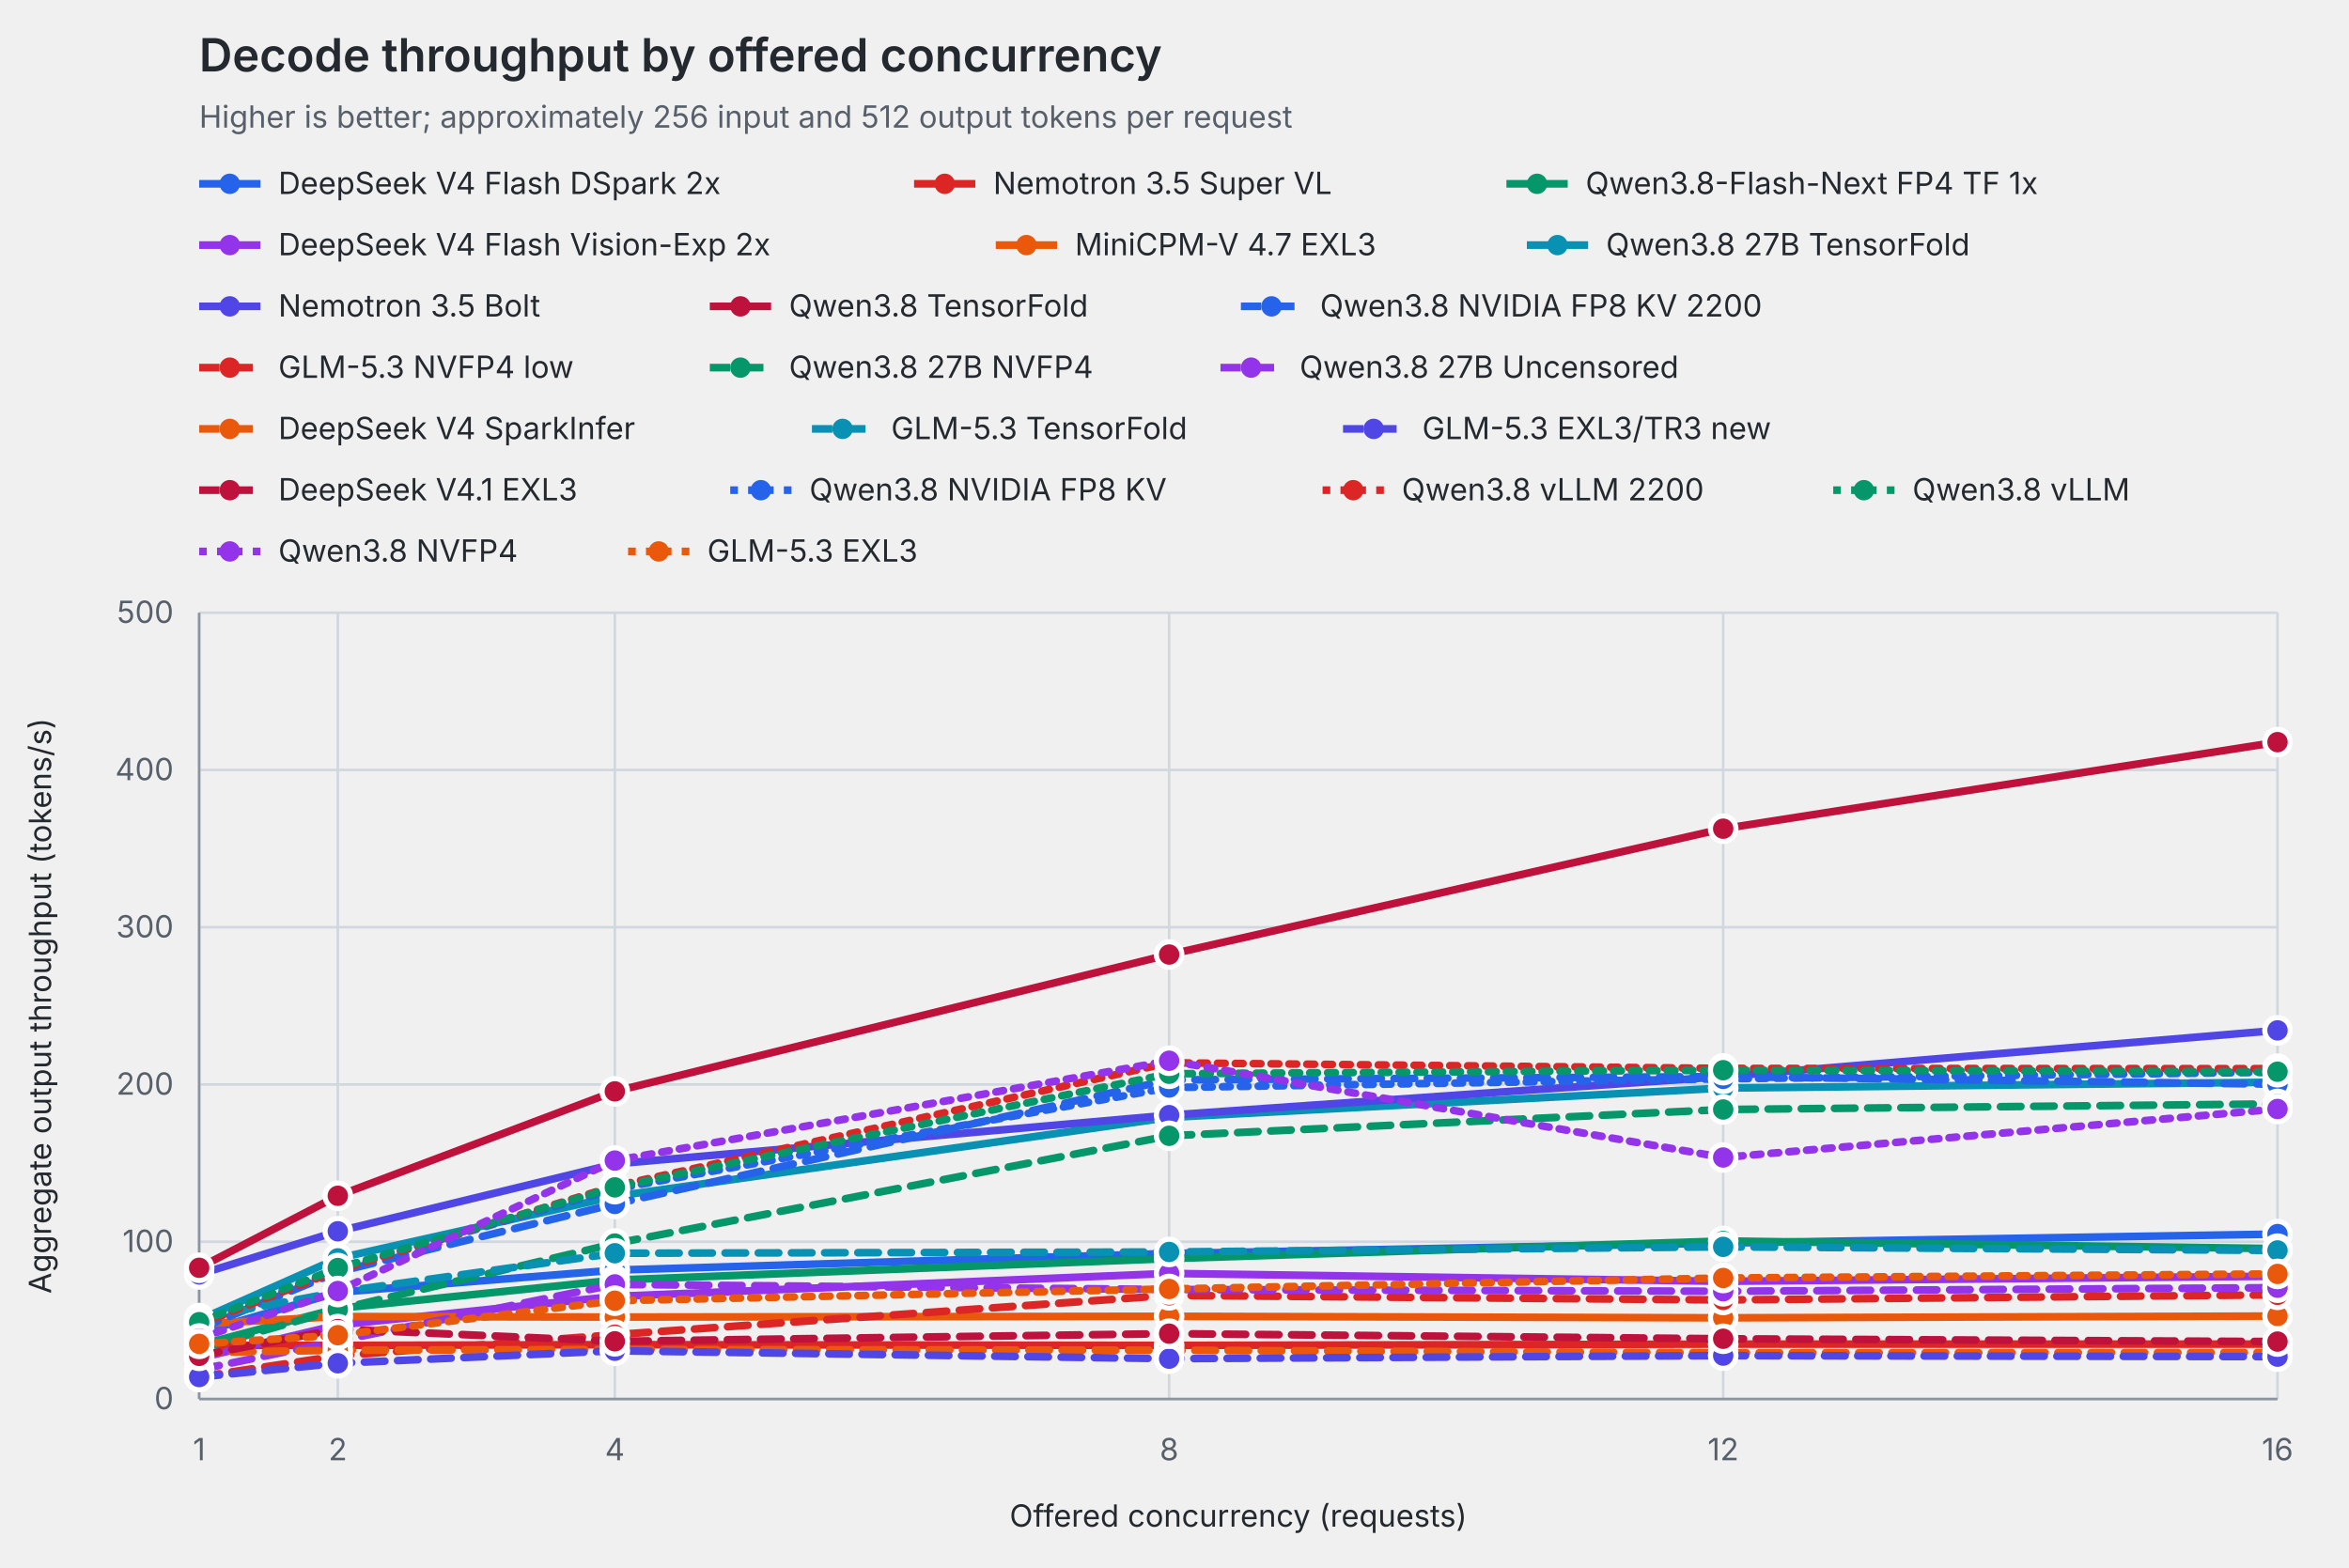
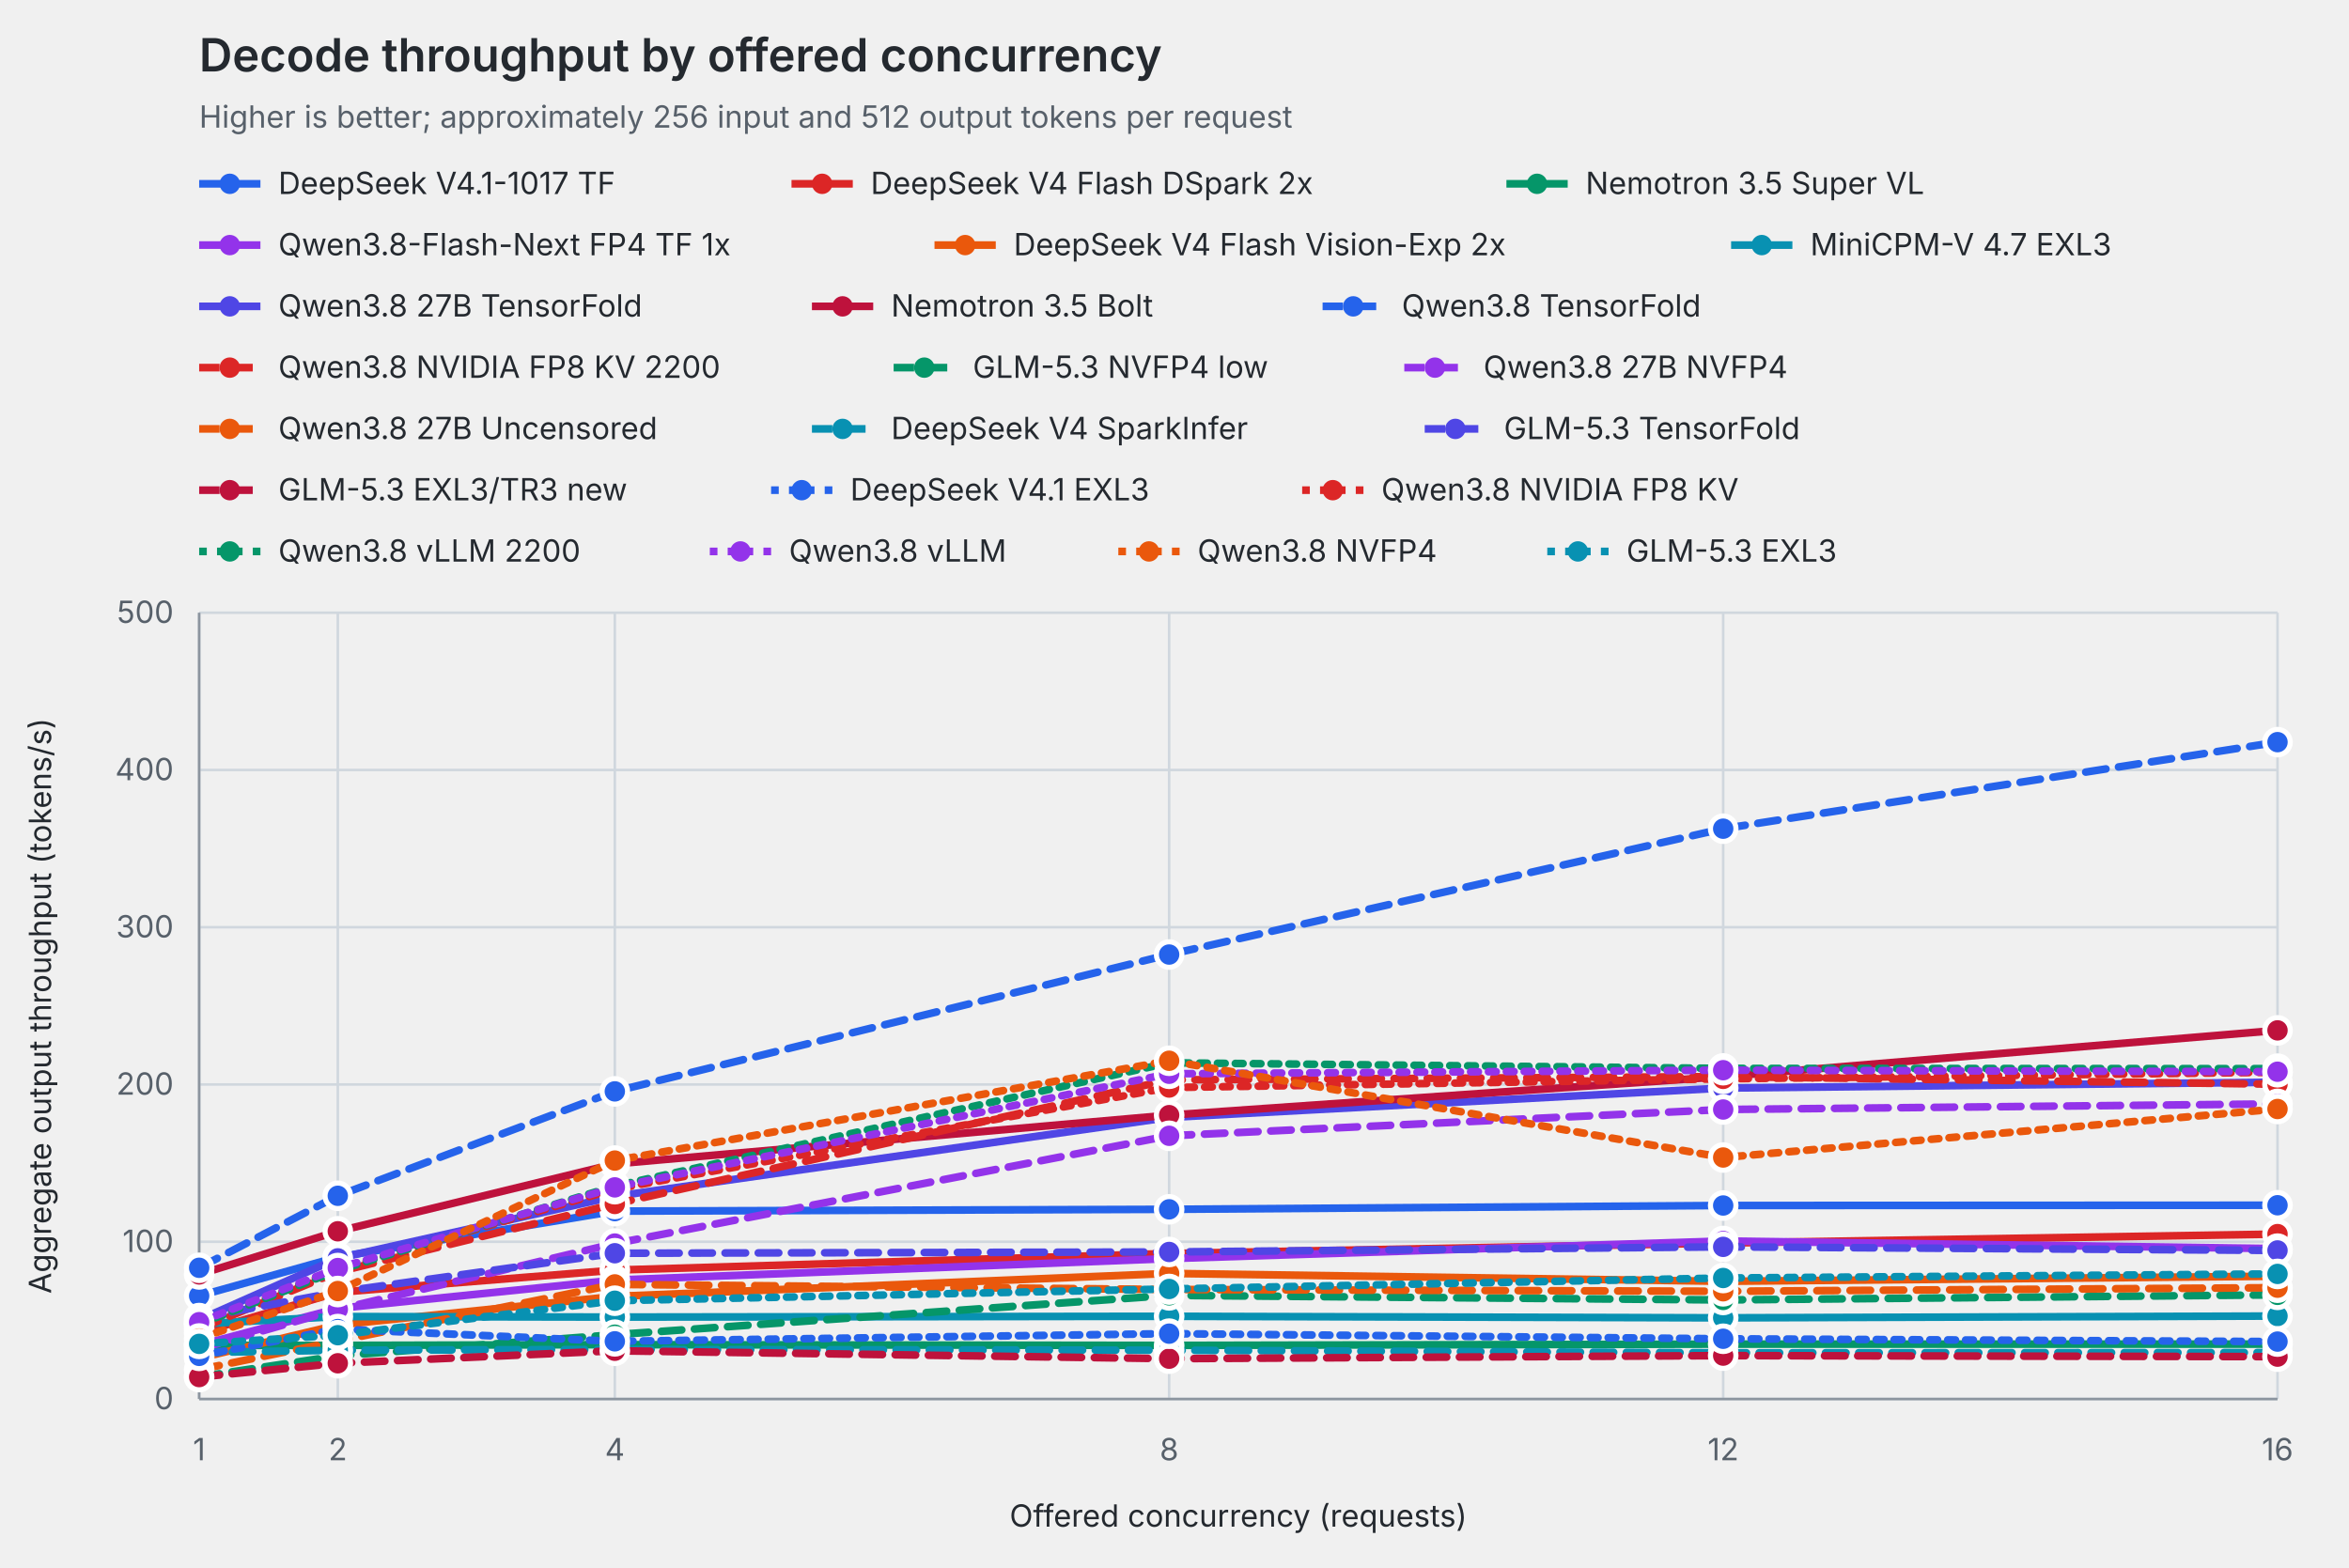
<svg xmlns="http://www.w3.org/2000/svg" width="920" height="614" viewBox="0 0 920 614" role="img" aria-labelledby="title desc">
  <style>
    :root { color-scheme: light dark; }
    text { font-family: ui-sans-serif, system-ui, -apple-system, BlinkMacSystemFont, "Segoe UI", sans-serif; fill: #24292f; font-size: 12px; }
    .title { font-size: 18px; font-weight: 600; }
    .subtitle, .tick { fill: #57606a; }
    .grid { stroke: #d0d7de; stroke-width: 1; }
    .axis { stroke: #8c959f; stroke-width: 1; }
    .series { fill: none; stroke-width: 3; stroke-linejoin: round; stroke-linecap: round; }
    .marker { stroke: #ffffff; stroke-width: 2; }
    @media (prefers-color-scheme: dark) {
      text { fill: #f0f6fc; }
      .subtitle, .tick { fill: #8c959f; }
      .grid { stroke: #30363d; }
      .axis { stroke: #6e7681; }
      .marker { stroke: #0d1117; }
    }
  </style>
  <text class="title" x="78" y="28">Decode throughput by offered concurrency</text>
  <text class="subtitle" x="78" y="50">Higher is better; approximately 256 input and 512 output tokens per request</text>
  <line x1="78" y1="72" x2="102" y2="72" stroke="#2563eb" stroke-width="3" stroke-dasharray="" />
  <circle cx="90" cy="72" r="4" fill="#2563eb" />
-   <text x="109" y="76">DeepSeek V4 Flash DSpark 2x</text>
-   <line x1="358" y1="72" x2="382" y2="72" stroke="#dc2626" stroke-width="3" stroke-dasharray="" />
-   <circle cx="370" cy="72" r="4" fill="#dc2626" />
-   <text x="389" y="76">Nemotron 3.5 Super VL</text>
+   <text x="109" y="76">DeepSeek V4.1-1017 TF</text>
+   <line x1="310" y1="72" x2="334" y2="72" stroke="#dc2626" stroke-width="3" stroke-dasharray="" />
+   <circle cx="322" cy="72" r="4" fill="#dc2626" />
+   <text x="341" y="76">DeepSeek V4 Flash DSpark 2x</text>
  <line x1="590" y1="72" x2="614" y2="72" stroke="#059669" stroke-width="3" stroke-dasharray="" />
  <circle cx="602" cy="72" r="4" fill="#059669" />
-   <text x="621" y="76">Qwen3.8-Flash-Next FP4 TF 1x</text>
+   <text x="621" y="76">Nemotron 3.5 Super VL</text>
  <line x1="78" y1="96" x2="102" y2="96" stroke="#9333ea" stroke-width="3" stroke-dasharray="" />
  <circle cx="90" cy="96" r="4" fill="#9333ea" />
-   <text x="109" y="100">DeepSeek V4 Flash Vision-Exp 2x</text>
-   <line x1="390" y1="96" x2="414" y2="96" stroke="#ea580c" stroke-width="3" stroke-dasharray="" />
-   <circle cx="402" cy="96" r="4" fill="#ea580c" />
-   <text x="421" y="100">MiniCPM-V 4.7 EXL3</text>
-   <line x1="598" y1="96" x2="622" y2="96" stroke="#0891b2" stroke-width="3" stroke-dasharray="" />
-   <circle cx="610" cy="96" r="4" fill="#0891b2" />
-   <text x="629" y="100">Qwen3.8 27B TensorFold</text>
+   <text x="109" y="100">Qwen3.8-Flash-Next FP4 TF 1x</text>
+   <line x1="366" y1="96" x2="390" y2="96" stroke="#ea580c" stroke-width="3" stroke-dasharray="" />
+   <circle cx="378" cy="96" r="4" fill="#ea580c" />
+   <text x="397" y="100">DeepSeek V4 Flash Vision-Exp 2x</text>
+   <line x1="678" y1="96" x2="702" y2="96" stroke="#0891b2" stroke-width="3" stroke-dasharray="" />
+   <circle cx="690" cy="96" r="4" fill="#0891b2" />
+   <text x="709" y="100">MiniCPM-V 4.7 EXL3</text>
  <line x1="78" y1="120" x2="102" y2="120" stroke="#4f46e5" stroke-width="3" stroke-dasharray="" />
  <circle cx="90" cy="120" r="4" fill="#4f46e5" />
-   <text x="109" y="124">Nemotron 3.5 Bolt</text>
-   <line x1="278" y1="120" x2="302" y2="120" stroke="#be123c" stroke-width="3" stroke-dasharray="" />
-   <circle cx="290" cy="120" r="4" fill="#be123c" />
-   <text x="309" y="124">Qwen3.8 TensorFold</text>
-   <line x1="486" y1="120" x2="510" y2="120" stroke="#2563eb" stroke-width="3" stroke-dasharray="8 5" />
-   <circle cx="498" cy="120" r="4" fill="#2563eb" />
-   <text x="517" y="124">Qwen3.8 NVIDIA FP8 KV 2200</text>
+   <text x="109" y="124">Qwen3.8 27B TensorFold</text>
+   <line x1="318" y1="120" x2="342" y2="120" stroke="#be123c" stroke-width="3" stroke-dasharray="" />
+   <circle cx="330" cy="120" r="4" fill="#be123c" />
+   <text x="349" y="124">Nemotron 3.5 Bolt</text>
+   <line x1="518" y1="120" x2="542" y2="120" stroke="#2563eb" stroke-width="3" stroke-dasharray="8 5" />
+   <circle cx="530" cy="120" r="4" fill="#2563eb" />
+   <text x="549" y="124">Qwen3.8 TensorFold</text>
  <line x1="78" y1="144" x2="102" y2="144" stroke="#dc2626" stroke-width="3" stroke-dasharray="8 5" />
  <circle cx="90" cy="144" r="4" fill="#dc2626" />
-   <text x="109" y="148">GLM-5.3 NVFP4 low</text>
-   <line x1="278" y1="144" x2="302" y2="144" stroke="#059669" stroke-width="3" stroke-dasharray="8 5" />
-   <circle cx="290" cy="144" r="4" fill="#059669" />
-   <text x="309" y="148">Qwen3.8 27B NVFP4</text>
-   <line x1="478" y1="144" x2="502" y2="144" stroke="#9333ea" stroke-width="3" stroke-dasharray="8 5" />
-   <circle cx="490" cy="144" r="4" fill="#9333ea" />
-   <text x="509" y="148">Qwen3.8 27B Uncensored</text>
+   <text x="109" y="148">Qwen3.8 NVIDIA FP8 KV 2200</text>
+   <line x1="350" y1="144" x2="374" y2="144" stroke="#059669" stroke-width="3" stroke-dasharray="8 5" />
+   <circle cx="362" cy="144" r="4" fill="#059669" />
+   <text x="381" y="148">GLM-5.3 NVFP4 low</text>
+   <line x1="550" y1="144" x2="574" y2="144" stroke="#9333ea" stroke-width="3" stroke-dasharray="8 5" />
+   <circle cx="562" cy="144" r="4" fill="#9333ea" />
+   <text x="581" y="148">Qwen3.8 27B NVFP4</text>
  <line x1="78" y1="168" x2="102" y2="168" stroke="#ea580c" stroke-width="3" stroke-dasharray="8 5" />
  <circle cx="90" cy="168" r="4" fill="#ea580c" />
-   <text x="109" y="172">DeepSeek V4 SparkInfer</text>
+   <text x="109" y="172">Qwen3.8 27B Uncensored</text>
  <line x1="318" y1="168" x2="342" y2="168" stroke="#0891b2" stroke-width="3" stroke-dasharray="8 5" />
  <circle cx="330" cy="168" r="4" fill="#0891b2" />
-   <text x="349" y="172">GLM-5.3 TensorFold</text>
-   <line x1="526" y1="168" x2="550" y2="168" stroke="#4f46e5" stroke-width="3" stroke-dasharray="8 5" />
-   <circle cx="538" cy="168" r="4" fill="#4f46e5" />
-   <text x="557" y="172">GLM-5.3 EXL3/TR3 new</text>
+   <text x="349" y="172">DeepSeek V4 SparkInfer</text>
+   <line x1="558" y1="168" x2="582" y2="168" stroke="#4f46e5" stroke-width="3" stroke-dasharray="8 5" />
+   <circle cx="570" cy="168" r="4" fill="#4f46e5" />
+   <text x="589" y="172">GLM-5.3 TensorFold</text>
  <line x1="78" y1="192" x2="102" y2="192" stroke="#be123c" stroke-width="3" stroke-dasharray="8 5" />
  <circle cx="90" cy="192" r="4" fill="#be123c" />
-   <text x="109" y="196">DeepSeek V4.1 EXL3</text>
-   <line x1="286" y1="192" x2="310" y2="192" stroke="#2563eb" stroke-width="3" stroke-dasharray="3 4" />
-   <circle cx="298" cy="192" r="4" fill="#2563eb" />
-   <text x="317" y="196">Qwen3.8 NVIDIA FP8 KV</text>
-   <line x1="518" y1="192" x2="542" y2="192" stroke="#dc2626" stroke-width="3" stroke-dasharray="3 4" />
-   <circle cx="530" cy="192" r="4" fill="#dc2626" />
-   <text x="549" y="196">Qwen3.8 vLLM 2200</text>
-   <line x1="718" y1="192" x2="742" y2="192" stroke="#059669" stroke-width="3" stroke-dasharray="3 4" />
-   <circle cx="730" cy="192" r="4" fill="#059669" />
-   <text x="749" y="196">Qwen3.8 vLLM</text>
-   <line x1="78" y1="216" x2="102" y2="216" stroke="#9333ea" stroke-width="3" stroke-dasharray="3 4" />
-   <circle cx="90" cy="216" r="4" fill="#9333ea" />
-   <text x="109" y="220">Qwen3.8 NVFP4</text>
-   <line x1="246" y1="216" x2="270" y2="216" stroke="#ea580c" stroke-width="3" stroke-dasharray="3 4" />
-   <circle cx="258" cy="216" r="4" fill="#ea580c" />
-   <text x="277" y="220">GLM-5.3 EXL3</text>
+   <text x="109" y="196">GLM-5.3 EXL3/TR3 new</text>
+   <line x1="302" y1="192" x2="326" y2="192" stroke="#2563eb" stroke-width="3" stroke-dasharray="3 4" />
+   <circle cx="314" cy="192" r="4" fill="#2563eb" />
+   <text x="333" y="196">DeepSeek V4.1 EXL3</text>
+   <line x1="510" y1="192" x2="534" y2="192" stroke="#dc2626" stroke-width="3" stroke-dasharray="3 4" />
+   <circle cx="522" cy="192" r="4" fill="#dc2626" />
+   <text x="541" y="196">Qwen3.8 NVIDIA FP8 KV</text>
+   <line x1="78" y1="216" x2="102" y2="216" stroke="#059669" stroke-width="3" stroke-dasharray="3 4" />
+   <circle cx="90" cy="216" r="4" fill="#059669" />
+   <text x="109" y="220">Qwen3.8 vLLM 2200</text>
+   <line x1="278" y1="216" x2="302" y2="216" stroke="#9333ea" stroke-width="3" stroke-dasharray="3 4" />
+   <circle cx="290" cy="216" r="4" fill="#9333ea" />
+   <text x="309" y="220">Qwen3.8 vLLM</text>
+   <line x1="438" y1="216" x2="462" y2="216" stroke="#ea580c" stroke-width="3" stroke-dasharray="3 4" />
+   <circle cx="450" cy="216" r="4" fill="#ea580c" />
+   <text x="469" y="220">Qwen3.8 NVFP4</text>
+   <line x1="606" y1="216" x2="630" y2="216" stroke="#0891b2" stroke-width="3" stroke-dasharray="3 4" />
+   <circle cx="618" cy="216" r="4" fill="#0891b2" />
+   <text x="637" y="220">GLM-5.3 EXL3</text>
  <line class="grid" x1="78" y1="548.0" x2="892" y2="548.0" />
  <text class="tick" x="68" y="552.0" text-anchor="end">0</text>
  <line class="grid" x1="78" y1="486.4" x2="892" y2="486.4" />
  <text class="tick" x="68" y="490.4" text-anchor="end">100</text>
  <line class="grid" x1="78" y1="424.8" x2="892" y2="424.8" />
  <text class="tick" x="68" y="428.8" text-anchor="end">200</text>
  <line class="grid" x1="78" y1="363.2" x2="892" y2="363.2" />
  <text class="tick" x="68" y="367.2" text-anchor="end">300</text>
  <line class="grid" x1="78" y1="301.6" x2="892" y2="301.6" />
  <text class="tick" x="68" y="305.6" text-anchor="end">400</text>
  <line class="grid" x1="78" y1="240.0" x2="892" y2="240.0" />
  <text class="tick" x="68" y="244.0" text-anchor="end">500</text>
  <line class="grid" x1="78.0" y1="240" x2="78.0" y2="548" />
  <text class="tick" x="78.0" y="572" text-anchor="middle">1</text>
  <line class="grid" x1="132.3" y1="240" x2="132.3" y2="548" />
  <text class="tick" x="132.3" y="572" text-anchor="middle">2</text>
  <line class="grid" x1="240.8" y1="240" x2="240.8" y2="548" />
  <text class="tick" x="240.8" y="572" text-anchor="middle">4</text>
  <line class="grid" x1="457.9" y1="240" x2="457.9" y2="548" />
  <text class="tick" x="457.9" y="572" text-anchor="middle">8</text>
  <line class="grid" x1="674.9" y1="240" x2="674.9" y2="548" />
  <text class="tick" x="674.9" y="572" text-anchor="middle">12</text>
  <line class="grid" x1="892.0" y1="240" x2="892.0" y2="548" />
  <text class="tick" x="892.0" y="572" text-anchor="middle">16</text>
  <line class="axis" x1="78" y1="548" x2="892" y2="548" />
  <line class="axis" x1="78" y1="240" x2="78" y2="548" />
  <text x="485.0" y="598" text-anchor="middle">Offered concurrency (requests)</text>
  <text transform="translate(20 394.0) rotate(-90)" text-anchor="middle">Aggregate output throughput (tokens/s)</text>
-   <path class="series" d="M 78.0 522.1 L 132.3 506.2 L 240.8 497.5 L 457.9 491.0 L 674.9 486.9 L 892.0 483.4" stroke="#2563eb" stroke-dasharray="" />
-   <circle class="marker" cx="78.0" cy="522.1" r="5" fill="#2563eb" />
-   <circle class="marker" cx="132.3" cy="506.2" r="5" fill="#2563eb" />
-   <circle class="marker" cx="240.8" cy="497.5" r="5" fill="#2563eb" />
-   <circle class="marker" cx="457.9" cy="491.0" r="5" fill="#2563eb" />
-   <circle class="marker" cx="674.9" cy="486.9" r="5" fill="#2563eb" />
-   <circle class="marker" cx="892.0" cy="483.4" r="5" fill="#2563eb" />
-   <path class="series" d="M 78.0 527.0 L 132.3 527.0 L 240.8 526.7 L 457.9 527.0 L 674.9 526.5 L 892.0 526.5" stroke="#dc2626" stroke-dasharray="" />
-   <circle class="marker" cx="78.0" cy="527.0" r="5" fill="#dc2626" />
-   <circle class="marker" cx="132.3" cy="527.0" r="5" fill="#dc2626" />
-   <circle class="marker" cx="240.8" cy="526.7" r="5" fill="#dc2626" />
-   <circle class="marker" cx="457.9" cy="527.0" r="5" fill="#dc2626" />
-   <circle class="marker" cx="674.9" cy="526.5" r="5" fill="#dc2626" />
-   <circle class="marker" cx="892.0" cy="526.5" r="5" fill="#dc2626" />
-   <path class="series" d="M 78.0 526.9 L 132.3 512.5 L 240.8 501.4 L 457.9 493.0 L 674.9 486.1 L 892.0 489.1" stroke="#059669" stroke-dasharray="" />
-   <circle class="marker" cx="78.0" cy="526.9" r="5" fill="#059669" />
-   <circle class="marker" cx="132.3" cy="512.5" r="5" fill="#059669" />
-   <circle class="marker" cx="240.8" cy="501.4" r="5" fill="#059669" />
-   <circle class="marker" cx="457.9" cy="493.0" r="5" fill="#059669" />
-   <circle class="marker" cx="674.9" cy="486.1" r="5" fill="#059669" />
-   <circle class="marker" cx="892.0" cy="489.1" r="5" fill="#059669" />
-   <path class="series" d="M 78.0 532.0 L 132.3 519.0 L 240.8 507.8 L 457.9 498.8 L 674.9 501.9 L 892.0 499.9" stroke="#9333ea" stroke-dasharray="" />
-   <circle class="marker" cx="78.0" cy="532.0" r="5" fill="#9333ea" />
-   <circle class="marker" cx="132.3" cy="519.0" r="5" fill="#9333ea" />
-   <circle class="marker" cx="240.8" cy="507.8" r="5" fill="#9333ea" />
-   <circle class="marker" cx="457.9" cy="498.8" r="5" fill="#9333ea" />
-   <circle class="marker" cx="674.9" cy="501.9" r="5" fill="#9333ea" />
-   <circle class="marker" cx="892.0" cy="499.9" r="5" fill="#9333ea" />
-   <path class="series" d="M 78.0 518.6 L 132.3 515.7 L 240.8 515.9 L 457.9 515.6 L 674.9 516.2 L 892.0 515.5" stroke="#ea580c" stroke-dasharray="" />
-   <circle class="marker" cx="78.0" cy="518.6" r="5" fill="#ea580c" />
-   <circle class="marker" cx="132.3" cy="515.7" r="5" fill="#ea580c" />
-   <circle class="marker" cx="240.8" cy="515.9" r="5" fill="#ea580c" />
-   <circle class="marker" cx="457.9" cy="515.6" r="5" fill="#ea580c" />
-   <circle class="marker" cx="674.9" cy="516.2" r="5" fill="#ea580c" />
-   <circle class="marker" cx="892.0" cy="515.5" r="5" fill="#ea580c" />
-   <path class="series" d="M 78.0 517.0 L 132.3 492.9 L 240.8 468.6 L 457.9 437.7 L 674.9 426.2 L 892.0 423.9" stroke="#0891b2" stroke-dasharray="" />
-   <circle class="marker" cx="78.0" cy="517.0" r="5" fill="#0891b2" />
-   <circle class="marker" cx="132.3" cy="492.9" r="5" fill="#0891b2" />
-   <circle class="marker" cx="240.8" cy="468.6" r="5" fill="#0891b2" />
-   <circle class="marker" cx="457.9" cy="437.7" r="5" fill="#0891b2" />
-   <circle class="marker" cx="674.9" cy="426.2" r="5" fill="#0891b2" />
-   <circle class="marker" cx="892.0" cy="423.9" r="5" fill="#0891b2" />
-   <path class="series" d="M 78.0 499.2 L 132.3 482.3 L 240.8 455.9 L 457.9 436.8 L 674.9 421.7 L 892.0 403.6" stroke="#4f46e5" stroke-dasharray="" />
-   <circle class="marker" cx="78.0" cy="499.2" r="5" fill="#4f46e5" />
-   <circle class="marker" cx="132.3" cy="482.3" r="5" fill="#4f46e5" />
-   <circle class="marker" cx="240.8" cy="455.9" r="5" fill="#4f46e5" />
-   <circle class="marker" cx="457.9" cy="436.8" r="5" fill="#4f46e5" />
-   <circle class="marker" cx="674.9" cy="421.7" r="5" fill="#4f46e5" />
-   <circle class="marker" cx="892.0" cy="403.6" r="5" fill="#4f46e5" />
-   <path class="series" d="M 78.0 496.6 L 132.3 468.4 L 240.8 427.5 L 457.9 373.9 L 674.9 324.6 L 892.0 290.7" stroke="#be123c" stroke-dasharray="" />
-   <circle class="marker" cx="78.0" cy="496.6" r="5" fill="#be123c" />
-   <circle class="marker" cx="132.3" cy="468.4" r="5" fill="#be123c" />
-   <circle class="marker" cx="240.8" cy="427.5" r="5" fill="#be123c" />
-   <circle class="marker" cx="457.9" cy="373.9" r="5" fill="#be123c" />
-   <circle class="marker" cx="674.9" cy="324.6" r="5" fill="#be123c" />
-   <circle class="marker" cx="892.0" cy="290.7" r="5" fill="#be123c" />
-   <path class="series" d="M 78.0 520.5 L 132.3 498.2 L 240.8 471.6 L 457.9 423.0 L 674.9 421.7 L 892.0 424.7" stroke="#2563eb" stroke-dasharray="8 5" />
-   <circle class="marker" cx="78.0" cy="520.5" r="5" fill="#2563eb" />
-   <circle class="marker" cx="132.3" cy="498.2" r="5" fill="#2563eb" />
-   <circle class="marker" cx="240.8" cy="471.6" r="5" fill="#2563eb" />
-   <circle class="marker" cx="457.9" cy="423.0" r="5" fill="#2563eb" />
-   <circle class="marker" cx="674.9" cy="421.7" r="5" fill="#2563eb" />
-   <circle class="marker" cx="892.0" cy="424.7" r="5" fill="#2563eb" />
-   <path class="series" d="M 78.0 539.3 L 132.3 531.1 L 240.8 522.8 L 457.9 507.4 L 674.9 509.2 L 892.0 507.2" stroke="#dc2626" stroke-dasharray="8 5" />
-   <circle class="marker" cx="78.0" cy="539.3" r="5" fill="#dc2626" />
-   <circle class="marker" cx="132.3" cy="531.1" r="5" fill="#dc2626" />
-   <circle class="marker" cx="240.8" cy="522.8" r="5" fill="#dc2626" />
-   <circle class="marker" cx="457.9" cy="507.4" r="5" fill="#dc2626" />
-   <circle class="marker" cx="674.9" cy="509.2" r="5" fill="#dc2626" />
-   <circle class="marker" cx="892.0" cy="507.2" r="5" fill="#dc2626" />
-   <path class="series" d="M 78.0 528.4 L 132.3 512.9 L 240.8 487.1 L 457.9 444.9 L 674.9 434.6 L 892.0 432.4" stroke="#059669" stroke-dasharray="8 5" />
-   <circle class="marker" cx="78.0" cy="528.4" r="5" fill="#059669" />
-   <circle class="marker" cx="132.3" cy="512.9" r="5" fill="#059669" />
-   <circle class="marker" cx="240.8" cy="487.1" r="5" fill="#059669" />
-   <circle class="marker" cx="457.9" cy="444.9" r="5" fill="#059669" />
-   <circle class="marker" cx="674.9" cy="434.6" r="5" fill="#059669" />
-   <circle class="marker" cx="892.0" cy="432.4" r="5" fill="#059669" />
-   <path class="series" d="M 78.0 536.5 L 132.3 525.3 L 240.8 503.1 L 457.9 505.1 L 674.9 505.8 L 892.0 504.4" stroke="#9333ea" stroke-dasharray="8 5" />
-   <circle class="marker" cx="78.0" cy="536.5" r="5" fill="#9333ea" />
-   <circle class="marker" cx="132.3" cy="525.3" r="5" fill="#9333ea" />
-   <circle class="marker" cx="240.8" cy="503.1" r="5" fill="#9333ea" />
-   <circle class="marker" cx="457.9" cy="505.1" r="5" fill="#9333ea" />
-   <circle class="marker" cx="674.9" cy="505.8" r="5" fill="#9333ea" />
-   <circle class="marker" cx="892.0" cy="504.4" r="5" fill="#9333ea" />
-   <path class="series" d="M 78.0 529.8 L 132.3 528.9 L 240.8 528.6 L 457.9 528.9 L 674.9 529.9 L 892.0 529.8" stroke="#ea580c" stroke-dasharray="8 5" />
-   <circle class="marker" cx="78.0" cy="529.8" r="5" fill="#ea580c" />
-   <circle class="marker" cx="132.3" cy="528.9" r="5" fill="#ea580c" />
-   <circle class="marker" cx="240.8" cy="528.6" r="5" fill="#ea580c" />
-   <circle class="marker" cx="457.9" cy="528.9" r="5" fill="#ea580c" />
-   <circle class="marker" cx="674.9" cy="529.9" r="5" fill="#ea580c" />
-   <circle class="marker" cx="892.0" cy="529.8" r="5" fill="#ea580c" />
-   <path class="series" d="M 78.0 516.3 L 132.3 506.1 L 240.8 490.9 L 457.9 490.4 L 674.9 488.4 L 892.0 489.8" stroke="#0891b2" stroke-dasharray="8 5" />
-   <circle class="marker" cx="78.0" cy="516.3" r="5" fill="#0891b2" />
-   <circle class="marker" cx="132.3" cy="506.1" r="5" fill="#0891b2" />
-   <circle class="marker" cx="240.8" cy="490.9" r="5" fill="#0891b2" />
-   <circle class="marker" cx="457.9" cy="490.4" r="5" fill="#0891b2" />
-   <circle class="marker" cx="674.9" cy="488.4" r="5" fill="#0891b2" />
-   <circle class="marker" cx="892.0" cy="489.8" r="5" fill="#0891b2" />
-   <path class="series" d="M 78.0 539.4 L 132.3 534.0 L 240.8 529.1 L 457.9 532.2 L 674.9 531.0 L 892.0 531.4" stroke="#4f46e5" stroke-dasharray="8 5" />
-   <circle class="marker" cx="78.0" cy="539.4" r="5" fill="#4f46e5" />
-   <circle class="marker" cx="132.3" cy="534.0" r="5" fill="#4f46e5" />
-   <circle class="marker" cx="240.8" cy="529.1" r="5" fill="#4f46e5" />
-   <circle class="marker" cx="457.9" cy="532.2" r="5" fill="#4f46e5" />
-   <circle class="marker" cx="674.9" cy="531.0" r="5" fill="#4f46e5" />
-   <circle class="marker" cx="892.0" cy="531.4" r="5" fill="#4f46e5" />
-   <path class="series" d="M 78.0 531.1 L 132.3 520.6 L 240.8 525.4 L 457.9 522.4 L 674.9 524.4 L 892.0 525.5" stroke="#be123c" stroke-dasharray="8 5" />
-   <circle class="marker" cx="78.0" cy="531.1" r="5" fill="#be123c" />
-   <circle class="marker" cx="132.3" cy="520.6" r="5" fill="#be123c" />
-   <circle class="marker" cx="240.8" cy="525.4" r="5" fill="#be123c" />
-   <circle class="marker" cx="457.9" cy="522.4" r="5" fill="#be123c" />
-   <circle class="marker" cx="674.9" cy="524.4" r="5" fill="#be123c" />
-   <circle class="marker" cx="892.0" cy="525.5" r="5" fill="#be123c" />
-   <path class="series" d="M 78.0 518.8 L 132.3 497.2 L 240.8 465.8 L 457.9 426.0 L 674.9 422.6 L 892.0 420.0" stroke="#2563eb" stroke-dasharray="3 4" />
-   <circle class="marker" cx="78.0" cy="518.8" r="5" fill="#2563eb" />
-   <circle class="marker" cx="132.3" cy="497.2" r="5" fill="#2563eb" />
-   <circle class="marker" cx="240.8" cy="465.8" r="5" fill="#2563eb" />
-   <circle class="marker" cx="457.9" cy="426.0" r="5" fill="#2563eb" />
-   <circle class="marker" cx="674.9" cy="422.6" r="5" fill="#2563eb" />
-   <circle class="marker" cx="892.0" cy="420.0" r="5" fill="#2563eb" />
-   <path class="series" d="M 78.0 518.7 L 132.3 497.6 L 240.8 464.6 L 457.9 416.3 L 674.9 418.5 L 892.0 418.6" stroke="#dc2626" stroke-dasharray="3 4" />
-   <circle class="marker" cx="78.0" cy="518.7" r="5" fill="#dc2626" />
-   <circle class="marker" cx="132.3" cy="497.6" r="5" fill="#dc2626" />
-   <circle class="marker" cx="240.8" cy="464.6" r="5" fill="#dc2626" />
-   <circle class="marker" cx="457.9" cy="416.3" r="5" fill="#dc2626" />
-   <circle class="marker" cx="674.9" cy="418.5" r="5" fill="#dc2626" />
-   <circle class="marker" cx="892.0" cy="418.6" r="5" fill="#dc2626" />
-   <path class="series" d="M 78.0 517.9 L 132.3 496.7 L 240.8 465.1 L 457.9 420.6 L 674.9 419.2 L 892.0 419.8" stroke="#059669" stroke-dasharray="3 4" />
-   <circle class="marker" cx="78.0" cy="517.9" r="5" fill="#059669" />
-   <circle class="marker" cx="132.3" cy="496.7" r="5" fill="#059669" />
-   <circle class="marker" cx="240.8" cy="465.1" r="5" fill="#059669" />
-   <circle class="marker" cx="457.9" cy="420.6" r="5" fill="#059669" />
-   <circle class="marker" cx="674.9" cy="419.2" r="5" fill="#059669" />
-   <circle class="marker" cx="892.0" cy="419.8" r="5" fill="#059669" />
-   <path class="series" d="M 78.0 524.3 L 132.3 505.7 L 240.8 454.6 L 457.9 415.5 L 674.9 453.4 L 892.0 434.4" stroke="#9333ea" stroke-dasharray="3 4" />
-   <circle class="marker" cx="78.0" cy="524.3" r="5" fill="#9333ea" />
-   <circle class="marker" cx="132.3" cy="505.7" r="5" fill="#9333ea" />
-   <circle class="marker" cx="240.8" cy="454.6" r="5" fill="#9333ea" />
-   <circle class="marker" cx="457.9" cy="415.5" r="5" fill="#9333ea" />
-   <circle class="marker" cx="674.9" cy="453.4" r="5" fill="#9333ea" />
-   <circle class="marker" cx="892.0" cy="434.4" r="5" fill="#9333ea" />
-   <path class="series" d="M 78.0 526.4 L 132.3 523.0 L 240.8 509.5 L 457.9 504.9 L 674.9 500.6 L 892.0 499.0" stroke="#ea580c" stroke-dasharray="3 4" />
-   <circle class="marker" cx="78.0" cy="526.4" r="5" fill="#ea580c" />
-   <circle class="marker" cx="132.3" cy="523.0" r="5" fill="#ea580c" />
-   <circle class="marker" cx="240.8" cy="509.5" r="5" fill="#ea580c" />
-   <circle class="marker" cx="457.9" cy="504.9" r="5" fill="#ea580c" />
-   <circle class="marker" cx="674.9" cy="500.6" r="5" fill="#ea580c" />
-   <circle class="marker" cx="892.0" cy="499.0" r="5" fill="#ea580c" />
+   <path class="series" d="M 78.0 507.6 L 132.3 492.4 L 240.8 474.4 L 457.9 473.7 L 674.9 472.2 L 892.0 472.1" stroke="#2563eb" stroke-dasharray="" />
+   <circle class="marker" cx="78.0" cy="507.6" r="5" fill="#2563eb" />
+   <circle class="marker" cx="132.3" cy="492.4" r="5" fill="#2563eb" />
+   <circle class="marker" cx="240.8" cy="474.4" r="5" fill="#2563eb" />
+   <circle class="marker" cx="457.9" cy="473.7" r="5" fill="#2563eb" />
+   <circle class="marker" cx="674.9" cy="472.2" r="5" fill="#2563eb" />
+   <circle class="marker" cx="892.0" cy="472.1" r="5" fill="#2563eb" />
+   <path class="series" d="M 78.0 522.1 L 132.3 506.2 L 240.8 497.5 L 457.9 491.0 L 674.9 486.9 L 892.0 483.4" stroke="#dc2626" stroke-dasharray="" />
+   <circle class="marker" cx="78.0" cy="522.1" r="5" fill="#dc2626" />
+   <circle class="marker" cx="132.3" cy="506.2" r="5" fill="#dc2626" />
+   <circle class="marker" cx="240.8" cy="497.5" r="5" fill="#dc2626" />
+   <circle class="marker" cx="457.9" cy="491.0" r="5" fill="#dc2626" />
+   <circle class="marker" cx="674.9" cy="486.9" r="5" fill="#dc2626" />
+   <circle class="marker" cx="892.0" cy="483.4" r="5" fill="#dc2626" />
+   <path class="series" d="M 78.0 527.0 L 132.3 527.0 L 240.8 526.7 L 457.9 527.0 L 674.9 526.5 L 892.0 526.5" stroke="#059669" stroke-dasharray="" />
+   <circle class="marker" cx="78.0" cy="527.0" r="5" fill="#059669" />
+   <circle class="marker" cx="132.3" cy="527.0" r="5" fill="#059669" />
+   <circle class="marker" cx="240.8" cy="526.7" r="5" fill="#059669" />
+   <circle class="marker" cx="457.9" cy="527.0" r="5" fill="#059669" />
+   <circle class="marker" cx="674.9" cy="526.5" r="5" fill="#059669" />
+   <circle class="marker" cx="892.0" cy="526.5" r="5" fill="#059669" />
+   <path class="series" d="M 78.0 526.9 L 132.3 512.5 L 240.8 501.4 L 457.9 493.0 L 674.9 486.1 L 892.0 489.1" stroke="#9333ea" stroke-dasharray="" />
+   <circle class="marker" cx="78.0" cy="526.9" r="5" fill="#9333ea" />
+   <circle class="marker" cx="132.3" cy="512.5" r="5" fill="#9333ea" />
+   <circle class="marker" cx="240.8" cy="501.4" r="5" fill="#9333ea" />
+   <circle class="marker" cx="457.9" cy="493.0" r="5" fill="#9333ea" />
+   <circle class="marker" cx="674.9" cy="486.1" r="5" fill="#9333ea" />
+   <circle class="marker" cx="892.0" cy="489.1" r="5" fill="#9333ea" />
+   <path class="series" d="M 78.0 532.0 L 132.3 519.0 L 240.8 507.8 L 457.9 498.8 L 674.9 501.9 L 892.0 499.9" stroke="#ea580c" stroke-dasharray="" />
+   <circle class="marker" cx="78.0" cy="532.0" r="5" fill="#ea580c" />
+   <circle class="marker" cx="132.3" cy="519.0" r="5" fill="#ea580c" />
+   <circle class="marker" cx="240.8" cy="507.8" r="5" fill="#ea580c" />
+   <circle class="marker" cx="457.9" cy="498.8" r="5" fill="#ea580c" />
+   <circle class="marker" cx="674.9" cy="501.9" r="5" fill="#ea580c" />
+   <circle class="marker" cx="892.0" cy="499.9" r="5" fill="#ea580c" />
+   <path class="series" d="M 78.0 518.6 L 132.3 515.7 L 240.8 515.9 L 457.9 515.6 L 674.9 516.2 L 892.0 515.5" stroke="#0891b2" stroke-dasharray="" />
+   <circle class="marker" cx="78.0" cy="518.6" r="5" fill="#0891b2" />
+   <circle class="marker" cx="132.3" cy="515.7" r="5" fill="#0891b2" />
+   <circle class="marker" cx="240.8" cy="515.9" r="5" fill="#0891b2" />
+   <circle class="marker" cx="457.9" cy="515.6" r="5" fill="#0891b2" />
+   <circle class="marker" cx="674.9" cy="516.2" r="5" fill="#0891b2" />
+   <circle class="marker" cx="892.0" cy="515.5" r="5" fill="#0891b2" />
+   <path class="series" d="M 78.0 517.0 L 132.3 492.9 L 240.8 468.6 L 457.9 437.7 L 674.9 426.2 L 892.0 423.9" stroke="#4f46e5" stroke-dasharray="" />
+   <circle class="marker" cx="78.0" cy="517.0" r="5" fill="#4f46e5" />
+   <circle class="marker" cx="132.3" cy="492.9" r="5" fill="#4f46e5" />
+   <circle class="marker" cx="240.8" cy="468.6" r="5" fill="#4f46e5" />
+   <circle class="marker" cx="457.9" cy="437.7" r="5" fill="#4f46e5" />
+   <circle class="marker" cx="674.9" cy="426.2" r="5" fill="#4f46e5" />
+   <circle class="marker" cx="892.0" cy="423.9" r="5" fill="#4f46e5" />
+   <path class="series" d="M 78.0 499.2 L 132.3 482.3 L 240.8 455.9 L 457.9 436.8 L 674.9 421.7 L 892.0 403.6" stroke="#be123c" stroke-dasharray="" />
+   <circle class="marker" cx="78.0" cy="499.2" r="5" fill="#be123c" />
+   <circle class="marker" cx="132.3" cy="482.3" r="5" fill="#be123c" />
+   <circle class="marker" cx="240.8" cy="455.9" r="5" fill="#be123c" />
+   <circle class="marker" cx="457.9" cy="436.8" r="5" fill="#be123c" />
+   <circle class="marker" cx="674.9" cy="421.7" r="5" fill="#be123c" />
+   <circle class="marker" cx="892.0" cy="403.6" r="5" fill="#be123c" />
+   <path class="series" d="M 78.0 496.6 L 132.3 468.4 L 240.8 427.5 L 457.9 373.9 L 674.9 324.6 L 892.0 290.7" stroke="#2563eb" stroke-dasharray="8 5" />
+   <circle class="marker" cx="78.0" cy="496.6" r="5" fill="#2563eb" />
+   <circle class="marker" cx="132.3" cy="468.4" r="5" fill="#2563eb" />
+   <circle class="marker" cx="240.8" cy="427.5" r="5" fill="#2563eb" />
+   <circle class="marker" cx="457.9" cy="373.9" r="5" fill="#2563eb" />
+   <circle class="marker" cx="674.9" cy="324.6" r="5" fill="#2563eb" />
+   <circle class="marker" cx="892.0" cy="290.7" r="5" fill="#2563eb" />
+   <path class="series" d="M 78.0 520.5 L 132.3 498.2 L 240.8 471.6 L 457.9 423.0 L 674.9 421.7 L 892.0 424.7" stroke="#dc2626" stroke-dasharray="8 5" />
+   <circle class="marker" cx="78.0" cy="520.5" r="5" fill="#dc2626" />
+   <circle class="marker" cx="132.3" cy="498.2" r="5" fill="#dc2626" />
+   <circle class="marker" cx="240.8" cy="471.6" r="5" fill="#dc2626" />
+   <circle class="marker" cx="457.9" cy="423.0" r="5" fill="#dc2626" />
+   <circle class="marker" cx="674.9" cy="421.7" r="5" fill="#dc2626" />
+   <circle class="marker" cx="892.0" cy="424.7" r="5" fill="#dc2626" />
+   <path class="series" d="M 78.0 539.3 L 132.3 531.1 L 240.8 522.8 L 457.9 507.4 L 674.9 509.2 L 892.0 507.2" stroke="#059669" stroke-dasharray="8 5" />
+   <circle class="marker" cx="78.0" cy="539.3" r="5" fill="#059669" />
+   <circle class="marker" cx="132.3" cy="531.1" r="5" fill="#059669" />
+   <circle class="marker" cx="240.8" cy="522.8" r="5" fill="#059669" />
+   <circle class="marker" cx="457.9" cy="507.4" r="5" fill="#059669" />
+   <circle class="marker" cx="674.9" cy="509.2" r="5" fill="#059669" />
+   <circle class="marker" cx="892.0" cy="507.2" r="5" fill="#059669" />
+   <path class="series" d="M 78.0 528.4 L 132.3 512.9 L 240.8 487.1 L 457.9 444.9 L 674.9 434.6 L 892.0 432.4" stroke="#9333ea" stroke-dasharray="8 5" />
+   <circle class="marker" cx="78.0" cy="528.4" r="5" fill="#9333ea" />
+   <circle class="marker" cx="132.3" cy="512.9" r="5" fill="#9333ea" />
+   <circle class="marker" cx="240.8" cy="487.1" r="5" fill="#9333ea" />
+   <circle class="marker" cx="457.9" cy="444.9" r="5" fill="#9333ea" />
+   <circle class="marker" cx="674.9" cy="434.6" r="5" fill="#9333ea" />
+   <circle class="marker" cx="892.0" cy="432.4" r="5" fill="#9333ea" />
+   <path class="series" d="M 78.0 536.5 L 132.3 525.3 L 240.8 503.1 L 457.9 505.1 L 674.9 505.8 L 892.0 504.4" stroke="#ea580c" stroke-dasharray="8 5" />
+   <circle class="marker" cx="78.0" cy="536.5" r="5" fill="#ea580c" />
+   <circle class="marker" cx="132.3" cy="525.3" r="5" fill="#ea580c" />
+   <circle class="marker" cx="240.8" cy="503.1" r="5" fill="#ea580c" />
+   <circle class="marker" cx="457.9" cy="505.1" r="5" fill="#ea580c" />
+   <circle class="marker" cx="674.9" cy="505.8" r="5" fill="#ea580c" />
+   <circle class="marker" cx="892.0" cy="504.4" r="5" fill="#ea580c" />
+   <path class="series" d="M 78.0 529.8 L 132.3 528.9 L 240.8 528.6 L 457.9 528.9 L 674.9 529.9 L 892.0 529.8" stroke="#0891b2" stroke-dasharray="8 5" />
+   <circle class="marker" cx="78.0" cy="529.8" r="5" fill="#0891b2" />
+   <circle class="marker" cx="132.3" cy="528.9" r="5" fill="#0891b2" />
+   <circle class="marker" cx="240.8" cy="528.6" r="5" fill="#0891b2" />
+   <circle class="marker" cx="457.9" cy="528.9" r="5" fill="#0891b2" />
+   <circle class="marker" cx="674.9" cy="529.9" r="5" fill="#0891b2" />
+   <circle class="marker" cx="892.0" cy="529.8" r="5" fill="#0891b2" />
+   <path class="series" d="M 78.0 516.3 L 132.3 506.1 L 240.8 490.9 L 457.9 490.4 L 674.9 488.4 L 892.0 489.8" stroke="#4f46e5" stroke-dasharray="8 5" />
+   <circle class="marker" cx="78.0" cy="516.3" r="5" fill="#4f46e5" />
+   <circle class="marker" cx="132.3" cy="506.1" r="5" fill="#4f46e5" />
+   <circle class="marker" cx="240.8" cy="490.9" r="5" fill="#4f46e5" />
+   <circle class="marker" cx="457.9" cy="490.4" r="5" fill="#4f46e5" />
+   <circle class="marker" cx="674.9" cy="488.4" r="5" fill="#4f46e5" />
+   <circle class="marker" cx="892.0" cy="489.8" r="5" fill="#4f46e5" />
+   <path class="series" d="M 78.0 539.4 L 132.3 534.0 L 240.8 529.1 L 457.9 532.2 L 674.9 531.0 L 892.0 531.4" stroke="#be123c" stroke-dasharray="8 5" />
+   <circle class="marker" cx="78.0" cy="539.4" r="5" fill="#be123c" />
+   <circle class="marker" cx="132.3" cy="534.0" r="5" fill="#be123c" />
+   <circle class="marker" cx="240.8" cy="529.1" r="5" fill="#be123c" />
+   <circle class="marker" cx="457.9" cy="532.2" r="5" fill="#be123c" />
+   <circle class="marker" cx="674.9" cy="531.0" r="5" fill="#be123c" />
+   <circle class="marker" cx="892.0" cy="531.4" r="5" fill="#be123c" />
+   <path class="series" d="M 78.0 531.1 L 132.3 520.6 L 240.8 525.4 L 457.9 522.4 L 674.9 524.4 L 892.0 525.5" stroke="#2563eb" stroke-dasharray="3 4" />
+   <circle class="marker" cx="78.0" cy="531.1" r="5" fill="#2563eb" />
+   <circle class="marker" cx="132.3" cy="520.6" r="5" fill="#2563eb" />
+   <circle class="marker" cx="240.8" cy="525.4" r="5" fill="#2563eb" />
+   <circle class="marker" cx="457.9" cy="522.4" r="5" fill="#2563eb" />
+   <circle class="marker" cx="674.9" cy="524.4" r="5" fill="#2563eb" />
+   <circle class="marker" cx="892.0" cy="525.5" r="5" fill="#2563eb" />
+   <path class="series" d="M 78.0 518.8 L 132.3 497.2 L 240.8 465.8 L 457.9 426.0 L 674.9 422.6 L 892.0 420.0" stroke="#dc2626" stroke-dasharray="3 4" />
+   <circle class="marker" cx="78.0" cy="518.8" r="5" fill="#dc2626" />
+   <circle class="marker" cx="132.3" cy="497.2" r="5" fill="#dc2626" />
+   <circle class="marker" cx="240.8" cy="465.8" r="5" fill="#dc2626" />
+   <circle class="marker" cx="457.9" cy="426.0" r="5" fill="#dc2626" />
+   <circle class="marker" cx="674.9" cy="422.6" r="5" fill="#dc2626" />
+   <circle class="marker" cx="892.0" cy="420.0" r="5" fill="#dc2626" />
+   <path class="series" d="M 78.0 518.7 L 132.3 497.6 L 240.8 464.6 L 457.9 416.3 L 674.9 418.5 L 892.0 418.6" stroke="#059669" stroke-dasharray="3 4" />
+   <circle class="marker" cx="78.0" cy="518.7" r="5" fill="#059669" />
+   <circle class="marker" cx="132.3" cy="497.6" r="5" fill="#059669" />
+   <circle class="marker" cx="240.8" cy="464.6" r="5" fill="#059669" />
+   <circle class="marker" cx="457.9" cy="416.3" r="5" fill="#059669" />
+   <circle class="marker" cx="674.9" cy="418.5" r="5" fill="#059669" />
+   <circle class="marker" cx="892.0" cy="418.6" r="5" fill="#059669" />
+   <path class="series" d="M 78.0 517.9 L 132.3 496.7 L 240.8 465.1 L 457.9 420.6 L 674.9 419.2 L 892.0 419.8" stroke="#9333ea" stroke-dasharray="3 4" />
+   <circle class="marker" cx="78.0" cy="517.9" r="5" fill="#9333ea" />
+   <circle class="marker" cx="132.3" cy="496.7" r="5" fill="#9333ea" />
+   <circle class="marker" cx="240.8" cy="465.1" r="5" fill="#9333ea" />
+   <circle class="marker" cx="457.9" cy="420.6" r="5" fill="#9333ea" />
+   <circle class="marker" cx="674.9" cy="419.2" r="5" fill="#9333ea" />
+   <circle class="marker" cx="892.0" cy="419.8" r="5" fill="#9333ea" />
+   <path class="series" d="M 78.0 524.3 L 132.3 505.7 L 240.8 454.6 L 457.9 415.5 L 674.9 453.4 L 892.0 434.4" stroke="#ea580c" stroke-dasharray="3 4" />
+   <circle class="marker" cx="78.0" cy="524.3" r="5" fill="#ea580c" />
+   <circle class="marker" cx="132.3" cy="505.7" r="5" fill="#ea580c" />
+   <circle class="marker" cx="240.8" cy="454.6" r="5" fill="#ea580c" />
+   <circle class="marker" cx="457.9" cy="415.5" r="5" fill="#ea580c" />
+   <circle class="marker" cx="674.9" cy="453.4" r="5" fill="#ea580c" />
+   <circle class="marker" cx="892.0" cy="434.4" r="5" fill="#ea580c" />
+   <path class="series" d="M 78.0 526.4 L 132.3 523.0 L 240.8 509.5 L 457.9 504.9 L 674.9 500.6 L 892.0 499.0" stroke="#0891b2" stroke-dasharray="3 4" />
+   <circle class="marker" cx="78.0" cy="526.4" r="5" fill="#0891b2" />
+   <circle class="marker" cx="132.3" cy="523.0" r="5" fill="#0891b2" />
+   <circle class="marker" cx="240.8" cy="509.5" r="5" fill="#0891b2" />
+   <circle class="marker" cx="457.9" cy="504.9" r="5" fill="#0891b2" />
+   <circle class="marker" cx="674.9" cy="500.6" r="5" fill="#0891b2" />
+   <circle class="marker" cx="892.0" cy="499.0" r="5" fill="#0891b2" />
</svg>
